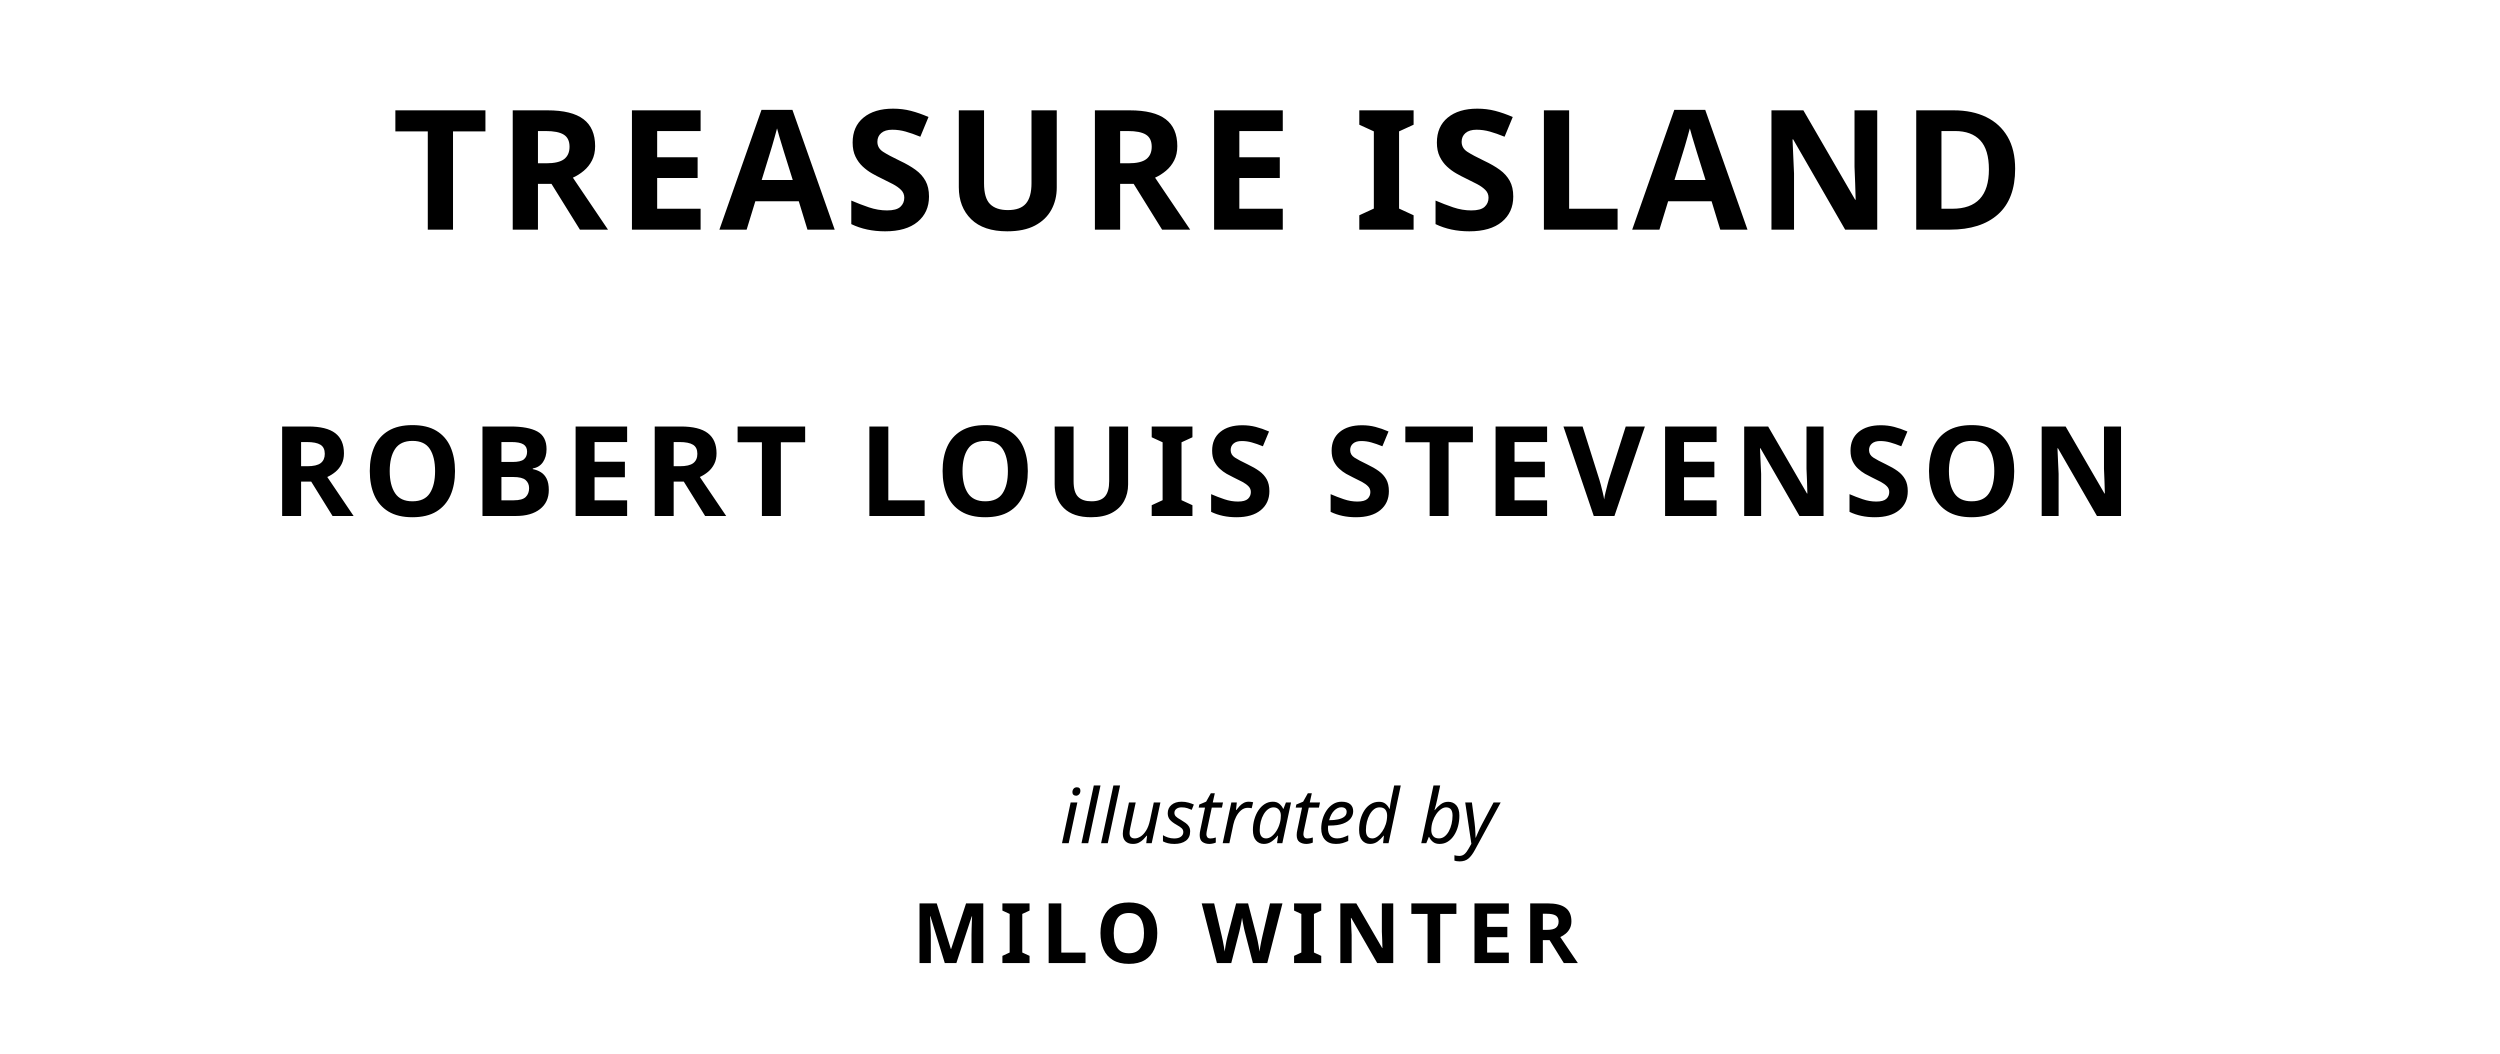
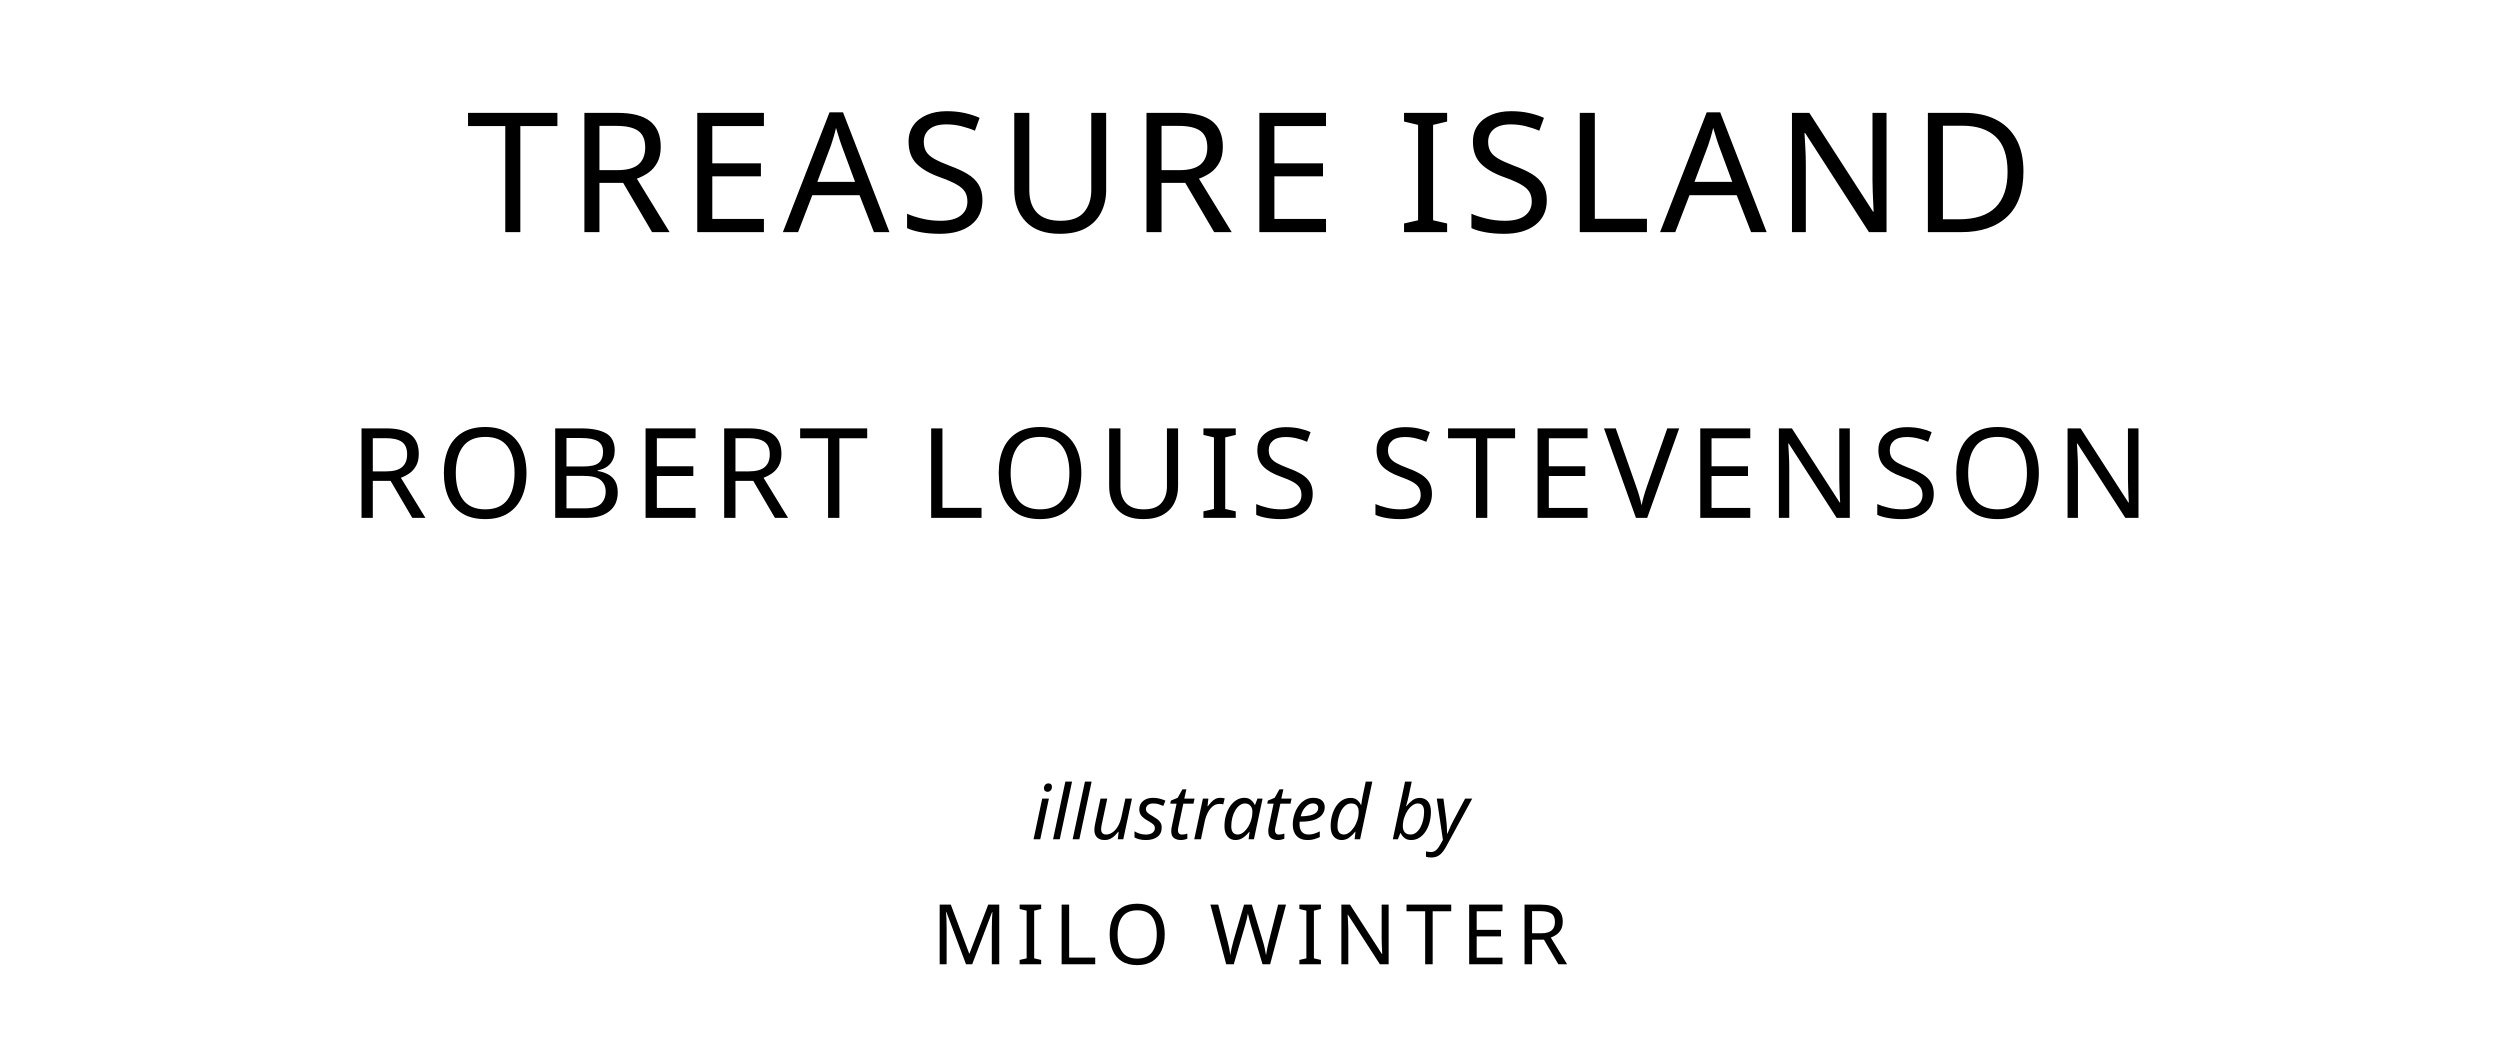
- <svg xmlns="http://www.w3.org/2000/svg" height="590" version="1.1" viewBox="0 0 1400 590.001">
-   <text line-height="100%" style="letter-spacing:5;word-spacing:0;font-size:93.57;font-family:Sans" x="219.53" y="128.6">
-     <tspan style="font-family:League Spartan;font-weight:bold" x="219.53" y="128.6">TREASURE ISLAND</tspan>
-   </text>
-   <text line-height="100%" style="letter-spacing:0;word-spacing:0;font-size:70.18;font-family:Sans;font-weight:normal" x="151.69" y="288.95">
-     <tspan style="letter-spacing:5;font-family:League Spartan;font-weight:bold" x="151.69" y="288.95">ROBERT LOUIS STEVENSON</tspan>
-   </text>
-   <text line-height="100%" style="letter-spacing:0;word-spacing:0;font-size:46.784;font-family:Sans;font-weight:normal" x="510.73" y="539.3">
-     <tspan style="letter-spacing:5;font-family:League Spartan;font-weight:bold" x="510.73" y="539.3">MILO WINTER</tspan>
-   </text>
-   <text line-height="100%" style="letter-spacing:0;word-spacing:0;font-size:42.508;font-family:Sans;font-weight:normal" x="593.53" y="472.18">
-     <tspan style="font-family:OFL Sorts Mill Goudy;font-weight:500;font-style:italic" x="593.53" y="472.18">illustrated by</tspan>
-   </text>
+ <svg xmlns="http://www.w3.org/2000/svg" version="1.1" viewBox="0 0 1400 590">
+   <text style="fill:#000;font-family:League Spartan;font-size:93.567px;letter-spacing:5px" text-anchor="middle" x="700" y="130">TREASURE ISLAND</text>
+   <text style="fill:#000;font-family:League Spartan;font-size:70.175px;letter-spacing:5px" text-anchor="middle" x="700" y="290">ROBERT LOUIS STEVENSON</text>
+   <text style="fill:#000;font-family:OFL Sorts Mill Goudy;font-size:42.508px;font-style:italic" text-anchor="middle" x="700" y="470">illustrated by</text>
+   <text style="fill:#000;font-family:League Spartan;font-size:46.784px;letter-spacing:5px" text-anchor="middle" x="700" y="540">MILO WINTER</text>
</svg>
